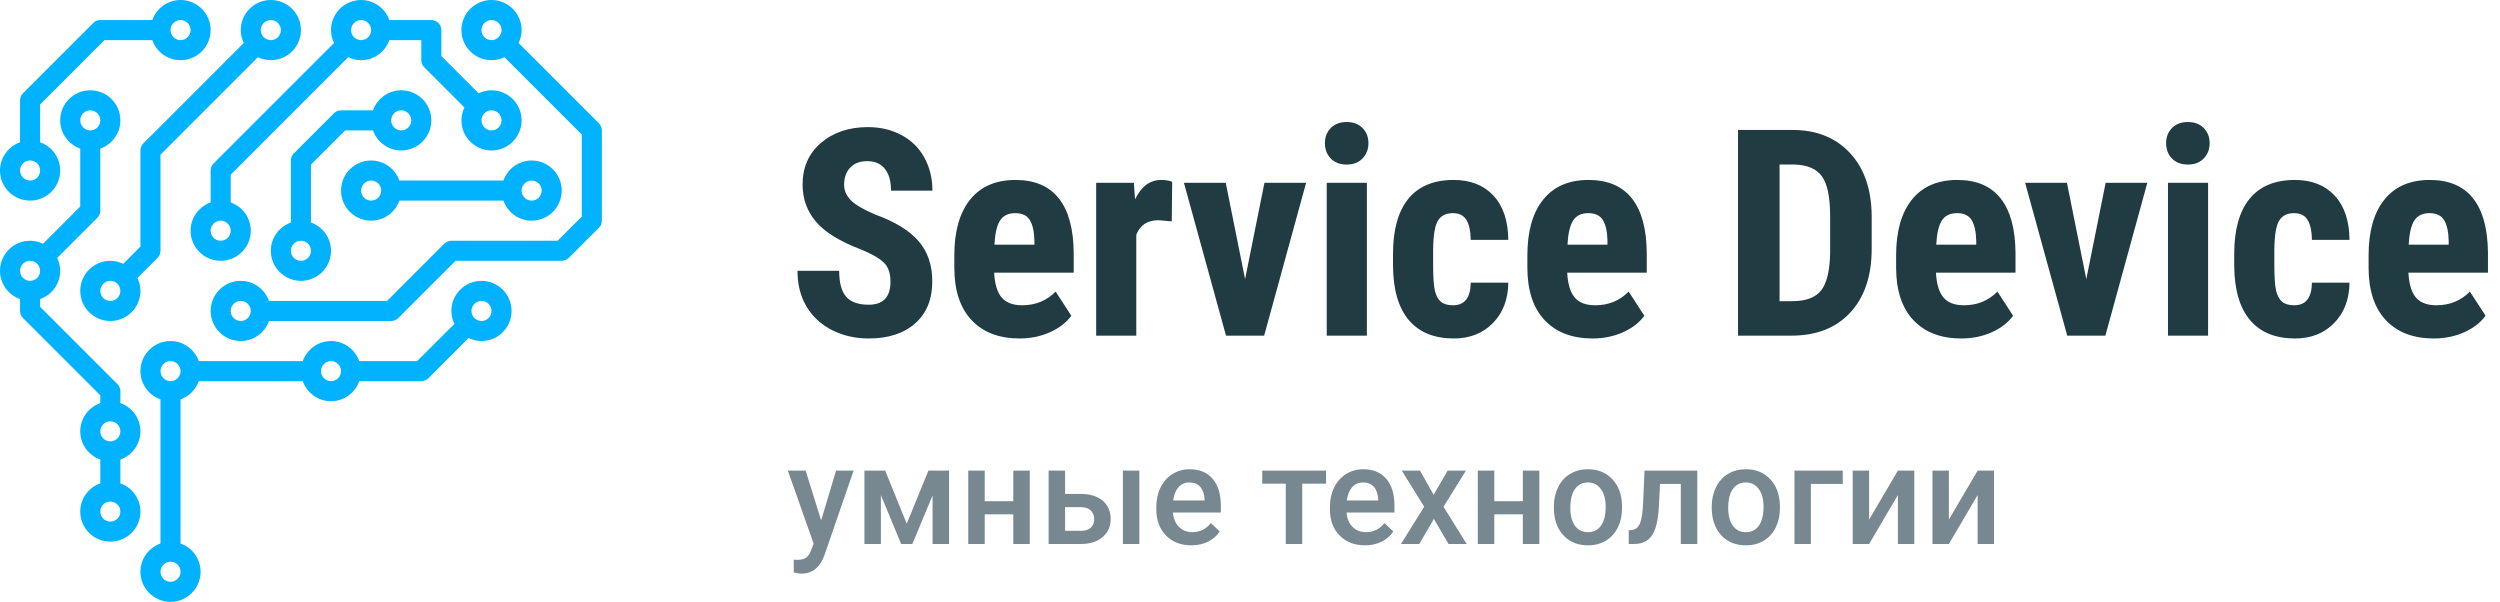
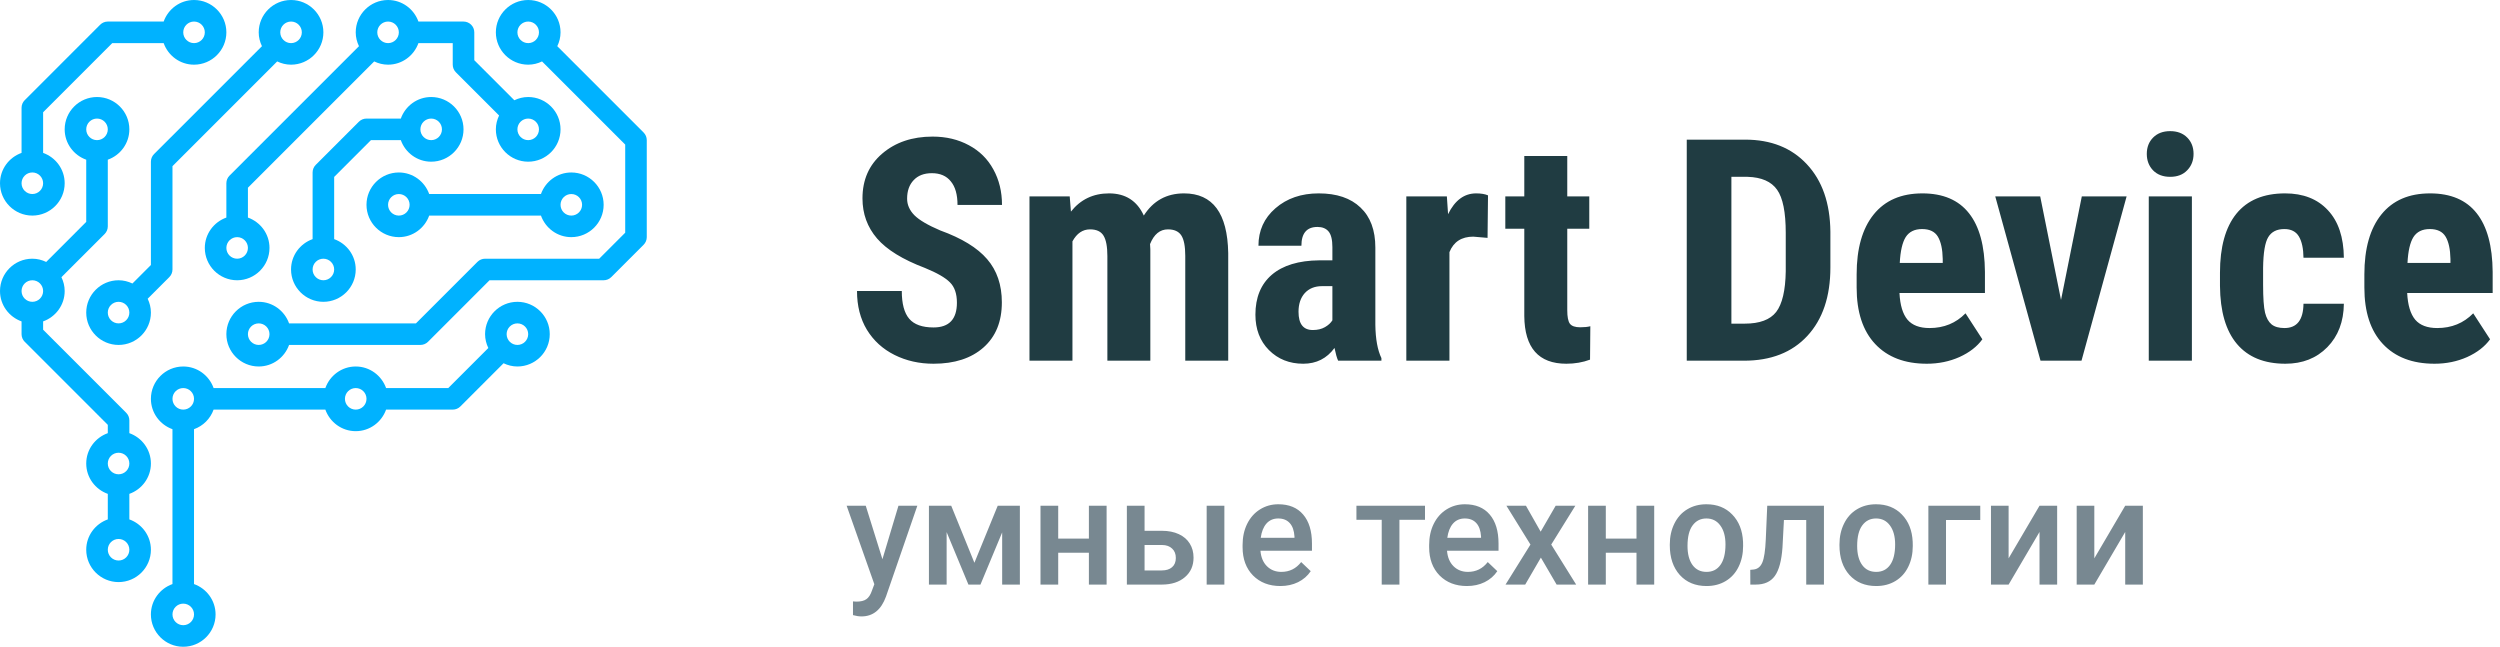
- <svg xmlns="http://www.w3.org/2000/svg" width="216" height="52" viewBox="0 0 216 52" fill="none">
-   <path d="M76.936 24.337C76.936 23.613 76.748 23.067 76.374 22.701C76.008 22.327 75.336 21.94 74.36 21.541C72.578 20.866 71.296 20.077 70.515 19.173C69.733 18.262 69.343 17.188 69.343 15.951C69.343 14.453 69.872 13.253 70.93 12.35C71.996 11.438 73.347 10.982 74.982 10.982C76.073 10.982 77.045 11.214 77.9 11.678C78.754 12.134 79.409 12.781 79.865 13.619C80.329 14.457 80.561 15.409 80.561 16.476H76.984C76.984 15.646 76.805 15.015 76.447 14.584C76.097 14.144 75.589 13.924 74.921 13.924C74.295 13.924 73.806 14.111 73.457 14.486C73.107 14.852 72.932 15.348 72.932 15.975C72.932 16.463 73.127 16.907 73.518 17.306C73.908 17.696 74.6 18.103 75.593 18.526C77.326 19.153 78.584 19.922 79.365 20.834C80.154 21.745 80.549 22.905 80.549 24.312C80.549 25.859 80.056 27.067 79.072 27.938C78.087 28.809 76.748 29.244 75.056 29.244C73.908 29.244 72.862 29.008 71.918 28.536C70.974 28.064 70.234 27.389 69.697 26.51C69.168 25.631 68.903 24.593 68.903 23.397H72.504C72.504 24.422 72.704 25.167 73.103 25.631C73.501 26.095 74.152 26.327 75.056 26.327C76.309 26.327 76.936 25.663 76.936 24.337ZM88.093 29.244C86.319 29.244 84.935 28.715 83.942 27.657C82.95 26.599 82.453 25.086 82.453 23.116V22.066C82.453 19.983 82.909 18.376 83.82 17.245C84.732 16.113 86.038 15.548 87.739 15.548C89.399 15.548 90.648 16.081 91.486 17.147C92.325 18.205 92.752 19.776 92.768 21.859V23.556H85.895C85.944 24.532 86.16 25.248 86.543 25.704C86.925 26.152 87.515 26.375 88.312 26.375C89.468 26.375 90.433 25.981 91.206 25.191L92.561 27.279C92.137 27.865 91.523 28.341 90.717 28.707C89.912 29.065 89.037 29.244 88.093 29.244ZM85.92 21.139H89.374V20.821C89.358 20.032 89.228 19.434 88.984 19.027C88.74 18.62 88.317 18.416 87.714 18.416C87.112 18.416 86.673 18.632 86.396 19.064C86.127 19.495 85.969 20.186 85.92 21.139ZM101.24 19.125L100.092 19.027C99.148 19.027 98.509 19.442 98.176 20.272V29H94.709V15.792H97.968L98.066 17.22C98.611 16.105 99.364 15.548 100.324 15.548C100.715 15.548 101.032 15.601 101.276 15.707L101.24 19.125ZM107.575 24.117L109.248 15.792H112.849L109.223 29H105.927L102.29 15.792H105.903L107.575 24.117ZM118.098 29H114.631V15.792H118.098V29ZM114.472 12.374C114.472 11.837 114.643 11.398 114.985 11.056C115.327 10.714 115.782 10.543 116.352 10.543C116.922 10.543 117.377 10.714 117.719 11.056C118.061 11.398 118.232 11.837 118.232 12.374C118.232 12.903 118.061 13.342 117.719 13.692C117.386 14.042 116.93 14.217 116.352 14.217C115.774 14.217 115.314 14.042 114.973 13.692C114.639 13.342 114.472 12.903 114.472 12.374ZM125.544 26.375C126.545 26.375 127.054 25.724 127.07 24.422H130.317C130.301 25.863 129.857 27.026 128.986 27.914C128.116 28.801 126.993 29.244 125.617 29.244C123.916 29.244 122.618 28.715 121.723 27.657C120.828 26.599 120.372 25.041 120.356 22.982V21.932C120.356 19.857 120.795 18.274 121.674 17.184C122.561 16.093 123.868 15.548 125.593 15.548C127.049 15.548 128.197 15.999 129.035 16.903C129.873 17.798 130.301 19.072 130.317 20.724H127.07C127.062 19.983 126.94 19.413 126.704 19.015C126.468 18.616 126.077 18.416 125.532 18.416C124.93 18.416 124.498 18.632 124.238 19.064C123.977 19.487 123.839 20.313 123.823 21.541V22.884C123.823 23.959 123.876 24.711 123.981 25.143C124.087 25.566 124.262 25.879 124.506 26.082C124.75 26.278 125.096 26.375 125.544 26.375ZM137.604 29.244C135.83 29.244 134.447 28.715 133.454 27.657C132.461 26.599 131.965 25.086 131.965 23.116V22.066C131.965 19.983 132.421 18.376 133.332 17.245C134.243 16.113 135.55 15.548 137.25 15.548C138.911 15.548 140.16 16.081 140.998 17.147C141.836 18.205 142.264 19.776 142.28 21.859V23.556H135.407C135.456 24.532 135.672 25.248 136.054 25.704C136.437 26.152 137.027 26.375 137.824 26.375C138.98 26.375 139.944 25.981 140.717 25.191L142.072 27.279C141.649 27.865 141.035 28.341 140.229 28.707C139.423 29.065 138.549 29.244 137.604 29.244ZM135.432 21.139H138.886V20.821C138.87 20.032 138.74 19.434 138.496 19.027C138.251 18.62 137.828 18.416 137.226 18.416C136.624 18.416 136.184 18.632 135.908 19.064C135.639 19.495 135.48 20.186 135.432 21.139ZM150.166 29V11.227H154.865C156.94 11.227 158.592 11.886 159.821 13.204C161.058 14.523 161.689 16.329 161.713 18.624V21.505C161.713 23.84 161.095 25.676 159.858 27.01C158.629 28.337 156.932 29 154.768 29H150.166ZM153.754 14.217V26.021H154.829C156.025 26.021 156.867 25.708 157.355 25.081C157.844 24.447 158.1 23.356 158.125 21.81V18.722C158.125 17.061 157.893 15.906 157.429 15.255C156.965 14.596 156.175 14.25 155.061 14.217H153.754ZM169.465 29.244C167.691 29.244 166.307 28.715 165.314 27.657C164.322 26.599 163.825 25.086 163.825 23.116V22.066C163.825 19.983 164.281 18.376 165.192 17.245C166.104 16.113 167.41 15.548 169.111 15.548C170.771 15.548 172.02 16.081 172.858 17.147C173.697 18.205 174.124 19.776 174.14 21.859V23.556H167.268C167.316 24.532 167.532 25.248 167.915 25.704C168.297 26.152 168.887 26.375 169.685 26.375C170.84 26.375 171.805 25.981 172.578 25.191L173.933 27.279C173.509 27.865 172.895 28.341 172.089 28.707C171.284 29.065 170.409 29.244 169.465 29.244ZM167.292 21.139H170.747V20.821C170.73 20.032 170.6 19.434 170.356 19.027C170.112 18.62 169.689 18.416 169.086 18.416C168.484 18.416 168.045 18.632 167.768 19.064C167.5 19.495 167.341 20.186 167.292 21.139ZM180.256 24.117L181.928 15.792H185.529L181.904 29H178.608L174.97 15.792H178.583L180.256 24.117ZM190.778 29H187.312V15.792H190.778V29ZM187.153 12.374C187.153 11.837 187.324 11.398 187.666 11.056C188.007 10.714 188.463 10.543 189.033 10.543C189.602 10.543 190.058 10.714 190.4 11.056C190.742 11.398 190.913 11.837 190.913 12.374C190.913 12.903 190.742 13.342 190.4 13.692C190.066 14.042 189.611 14.217 189.033 14.217C188.455 14.217 187.995 14.042 187.653 13.692C187.32 13.342 187.153 12.903 187.153 12.374ZM198.225 26.375C199.226 26.375 199.734 25.724 199.75 24.422H202.998C202.981 25.863 202.538 27.026 201.667 27.914C200.796 28.801 199.673 29.244 198.298 29.244C196.597 29.244 195.299 28.715 194.404 27.657C193.509 26.599 193.053 25.041 193.037 22.982V21.932C193.037 19.857 193.476 18.274 194.355 17.184C195.242 16.093 196.548 15.548 198.273 15.548C199.73 15.548 200.878 15.999 201.716 16.903C202.554 17.798 202.981 19.072 202.998 20.724H199.75C199.742 19.983 199.62 19.413 199.384 19.015C199.148 18.616 198.758 18.416 198.212 18.416C197.61 18.416 197.179 18.632 196.918 19.064C196.658 19.487 196.52 20.313 196.503 21.541V22.884C196.503 23.959 196.556 24.711 196.662 25.143C196.768 25.566 196.943 25.879 197.187 26.082C197.431 26.278 197.777 26.375 198.225 26.375ZM210.285 29.244C208.511 29.244 207.128 28.715 206.135 27.657C205.142 26.599 204.646 25.086 204.646 23.116V22.066C204.646 19.983 205.101 18.376 206.013 17.245C206.924 16.113 208.23 15.548 209.931 15.548C211.591 15.548 212.84 16.081 213.679 17.147C214.517 18.205 214.944 19.776 214.96 21.859V23.556H208.088C208.137 24.532 208.352 25.248 208.735 25.704C209.117 26.152 209.707 26.375 210.505 26.375C211.66 26.375 212.625 25.981 213.398 25.191L214.753 27.279C214.33 27.865 213.715 28.341 212.91 28.707C212.104 29.065 211.229 29.244 210.285 29.244ZM208.112 21.139H211.567V20.821C211.551 20.032 211.42 19.434 211.176 19.027C210.932 18.62 210.509 18.416 209.907 18.416C209.305 18.416 208.865 18.632 208.588 19.064C208.32 19.495 208.161 20.186 208.112 21.139Z" fill="#203C42" />
+ <svg xmlns="http://www.w3.org/2000/svg" width="201" height="52" viewBox="0 0 201 52" fill="none">
+   <path d="M76.936 24.337C76.936 23.613 76.748 23.067 76.374 22.701C76.008 22.327 75.336 21.94 74.36 21.541C72.578 20.866 71.296 20.077 70.515 19.173C69.733 18.262 69.343 17.188 69.343 15.951C69.343 14.453 69.872 13.253 70.93 12.35C71.996 11.438 73.347 10.982 74.982 10.982C76.073 10.982 77.045 11.214 77.9 11.678C78.754 12.134 79.409 12.781 79.865 13.619C80.329 14.457 80.561 15.409 80.561 16.476H76.984C76.984 15.646 76.805 15.015 76.447 14.584C76.097 14.144 75.589 13.924 74.921 13.924C74.295 13.924 73.806 14.111 73.457 14.486C73.107 14.852 72.932 15.348 72.932 15.975C72.932 16.463 73.127 16.907 73.518 17.306C73.908 17.696 74.6 18.103 75.593 18.526C77.326 19.153 78.584 19.922 79.365 20.834C80.154 21.745 80.549 22.905 80.549 24.312C80.549 25.859 80.056 27.067 79.072 27.938C78.087 28.809 76.748 29.244 75.056 29.244C73.908 29.244 72.862 29.008 71.918 28.536C70.974 28.064 70.234 27.389 69.697 26.51C69.168 25.631 68.903 24.593 68.903 23.397H72.504C72.504 24.422 72.704 25.167 73.103 25.631C73.501 26.095 74.152 26.327 75.056 26.327C76.309 26.327 76.936 25.663 76.936 24.337ZM86.005 15.792L86.103 17.013C86.876 16.036 87.897 15.548 89.167 15.548C90.485 15.548 91.417 16.142 91.962 17.33C92.719 16.142 93.797 15.548 95.197 15.548C97.508 15.548 98.692 17.147 98.749 20.345V29H95.295V20.565C95.295 19.8 95.189 19.255 94.978 18.929C94.766 18.604 94.408 18.441 93.903 18.441C93.26 18.441 92.78 18.836 92.463 19.625L92.487 20.04V29H89.033V20.589C89.033 19.832 88.931 19.287 88.728 18.954C88.524 18.612 88.162 18.441 87.641 18.441C87.047 18.441 86.575 18.762 86.225 19.405V29H82.77V15.792H86.005ZM107.587 29C107.49 28.797 107.392 28.455 107.294 27.975C106.676 28.821 105.838 29.244 104.78 29.244C103.673 29.244 102.753 28.878 102.021 28.145C101.297 27.413 100.935 26.465 100.935 25.301C100.935 23.918 101.374 22.848 102.253 22.091C103.14 21.334 104.414 20.947 106.074 20.931H107.124V19.869C107.124 19.275 107.022 18.856 106.818 18.612C106.615 18.368 106.318 18.246 105.927 18.246C105.065 18.246 104.633 18.75 104.633 19.759H101.179C101.179 18.539 101.634 17.534 102.546 16.744C103.465 15.947 104.625 15.548 106.025 15.548C107.473 15.548 108.592 15.926 109.382 16.683C110.179 17.432 110.578 18.506 110.578 19.906V26.119C110.594 27.259 110.757 28.15 111.066 28.793V29H107.587ZM105.549 26.534C105.931 26.534 106.257 26.457 106.525 26.302C106.794 26.148 106.993 25.965 107.124 25.753V23.006H106.293C105.708 23.006 105.244 23.194 104.902 23.568C104.568 23.942 104.401 24.443 104.401 25.069C104.401 26.046 104.784 26.534 105.549 26.534ZM119.599 19.125L118.452 19.027C117.508 19.027 116.869 19.442 116.535 20.272V29H113.068V15.792H116.328L116.425 17.22C116.971 16.105 117.723 15.548 118.684 15.548C119.074 15.548 119.392 15.601 119.636 15.707L119.599 19.125ZM126.008 12.545V15.792H127.778V18.392H126.008V24.947C126.008 25.468 126.077 25.826 126.215 26.021C126.362 26.217 126.639 26.314 127.045 26.314C127.379 26.314 127.652 26.286 127.863 26.229L127.839 28.915C127.253 29.134 126.618 29.244 125.935 29.244C123.705 29.244 122.578 27.966 122.553 25.411V18.392H121.027V15.792H122.553V12.545H126.008ZM135.615 29V11.227H140.314C142.39 11.227 144.042 11.886 145.271 13.204C146.507 14.523 147.138 16.329 147.163 18.624V21.505C147.163 23.84 146.544 25.676 145.307 27.01C144.078 28.337 142.382 29 140.217 29H135.615ZM139.204 14.217V26.021H140.278C141.474 26.021 142.316 25.708 142.805 25.081C143.293 24.447 143.549 23.356 143.574 21.81V18.722C143.574 17.061 143.342 15.906 142.878 15.255C142.414 14.596 141.625 14.25 140.51 14.217H139.204ZM154.914 29.244C153.14 29.244 151.757 28.715 150.764 27.657C149.771 26.599 149.274 25.086 149.274 23.116V22.066C149.274 19.983 149.73 18.376 150.642 17.245C151.553 16.113 152.859 15.548 154.56 15.548C156.22 15.548 157.469 16.081 158.308 17.147C159.146 18.205 159.573 19.776 159.589 21.859V23.556H152.717C152.766 24.532 152.981 25.248 153.364 25.704C153.746 26.152 154.336 26.375 155.134 26.375C156.289 26.375 157.254 25.981 158.027 25.191L159.382 27.279C158.959 27.865 158.344 28.341 157.539 28.707C156.733 29.065 155.858 29.244 154.914 29.244ZM152.741 21.139H156.196V20.821C156.18 20.032 156.049 19.434 155.805 19.027C155.561 18.62 155.138 18.416 154.536 18.416C153.933 18.416 153.494 18.632 153.217 19.064C152.949 19.495 152.79 20.186 152.741 21.139ZM165.705 24.117L167.377 15.792H170.979L167.353 29H164.057L160.419 15.792H164.033L165.705 24.117ZM176.228 29H172.761V15.792H176.228V29ZM172.602 12.374C172.602 11.837 172.773 11.398 173.115 11.056C173.457 10.714 173.912 10.543 174.482 10.543C175.052 10.543 175.507 10.714 175.849 11.056C176.191 11.398 176.362 11.837 176.362 12.374C176.362 12.903 176.191 13.342 175.849 13.692C175.515 14.042 175.06 14.217 174.482 14.217C173.904 14.217 173.444 14.042 173.103 13.692C172.769 13.342 172.602 12.903 172.602 12.374ZM183.674 26.375C184.675 26.375 185.183 25.724 185.2 24.422H188.447C188.431 25.863 187.987 27.026 187.116 27.914C186.245 28.801 185.122 29.244 183.747 29.244C182.046 29.244 180.748 28.715 179.853 27.657C178.958 26.599 178.502 25.041 178.486 22.982V21.932C178.486 19.857 178.925 18.274 179.804 17.184C180.691 16.093 181.997 15.548 183.723 15.548C185.179 15.548 186.327 15.999 187.165 16.903C188.003 17.798 188.431 19.072 188.447 20.724H185.2C185.192 19.983 185.069 19.413 184.833 19.015C184.597 18.616 184.207 18.416 183.662 18.416C183.059 18.416 182.628 18.632 182.368 19.064C182.107 19.487 181.969 20.313 181.953 21.541V22.884C181.953 23.959 182.006 24.711 182.111 25.143C182.217 25.566 182.392 25.879 182.636 26.082C182.88 26.278 183.226 26.375 183.674 26.375ZM195.734 29.244C193.96 29.244 192.577 28.715 191.584 27.657C190.591 26.599 190.095 25.086 190.095 23.116V22.066C190.095 19.983 190.55 18.376 191.462 17.245C192.373 16.113 193.68 15.548 195.38 15.548C197.041 15.548 198.29 16.081 199.128 17.147C199.966 18.205 200.393 19.776 200.41 21.859V23.556H193.537C193.586 24.532 193.802 25.248 194.184 25.704C194.567 26.152 195.157 26.375 195.954 26.375C197.11 26.375 198.074 25.981 198.847 25.191L200.202 27.279C199.779 27.865 199.165 28.341 198.359 28.707C197.553 29.065 196.678 29.244 195.734 29.244ZM193.562 21.139H197.016V20.821C197 20.032 196.87 19.434 196.625 19.027C196.381 18.62 195.958 18.416 195.356 18.416C194.754 18.416 194.314 18.632 194.038 19.064C193.769 19.495 193.61 20.186 193.562 21.139Z" fill="#203C42" />
  <path d="M70.947 44.961L72.236 40.66H73.754L71.234 47.961C70.848 49.027 70.191 49.56 69.266 49.56C69.059 49.56 68.83 49.525 68.58 49.455V48.353L68.85 48.371C69.209 48.371 69.478 48.305 69.658 48.172C69.842 48.043 69.986 47.824 70.092 47.516L70.297 46.971L68.07 40.66H69.606L70.947 44.961ZM78.342 45.248L80.217 40.66H81.998V47H80.574V42.805L78.828 47H77.861L76.109 42.781V47H74.686V40.66H76.478L78.342 45.248ZM88.971 47H87.547V44.44H85.08V47H83.656V40.66H85.08V43.303H87.547V40.66H88.971V47ZM92.023 42.676H93.418C93.938 42.676 94.391 42.766 94.777 42.945C95.164 43.125 95.457 43.377 95.656 43.701C95.859 44.025 95.961 44.402 95.961 44.832C95.961 45.484 95.731 46.008 95.269 46.402C94.809 46.797 94.195 46.996 93.43 47H90.6V40.66H92.023V42.676ZM98.439 47H97.016V40.66H98.439V47ZM92.023 43.818V45.863H93.412C93.76 45.863 94.033 45.777 94.232 45.605C94.436 45.43 94.537 45.182 94.537 44.861C94.537 44.541 94.438 44.289 94.238 44.105C94.043 43.918 93.777 43.822 93.441 43.818H92.023ZM102.939 47.117C102.037 47.117 101.305 46.834 100.742 46.268C100.184 45.697 99.904 44.94 99.904 43.994V43.818C99.904 43.185 100.025 42.621 100.268 42.125C100.514 41.625 100.857 41.236 101.299 40.959C101.74 40.682 102.232 40.543 102.775 40.543C103.639 40.543 104.305 40.818 104.773 41.369C105.246 41.92 105.482 42.699 105.482 43.707V44.281H101.34C101.383 44.805 101.557 45.219 101.861 45.523C102.17 45.828 102.557 45.98 103.021 45.98C103.674 45.98 104.205 45.717 104.615 45.19L105.383 45.922C105.129 46.301 104.789 46.596 104.363 46.807C103.941 47.014 103.467 47.117 102.939 47.117ZM102.77 41.685C102.379 41.685 102.062 41.822 101.82 42.096C101.582 42.369 101.43 42.75 101.363 43.238H104.076V43.133C104.045 42.656 103.918 42.297 103.695 42.055C103.473 41.809 103.164 41.685 102.77 41.685ZM114.57 41.791H112.514V47H111.09V41.791H109.057V40.66H114.57V41.791ZM117.939 47.117C117.037 47.117 116.305 46.834 115.742 46.268C115.184 45.697 114.904 44.94 114.904 43.994V43.818C114.904 43.185 115.025 42.621 115.268 42.125C115.514 41.625 115.857 41.236 116.299 40.959C116.74 40.682 117.232 40.543 117.775 40.543C118.639 40.543 119.305 40.818 119.773 41.369C120.246 41.92 120.482 42.699 120.482 43.707V44.281H116.34C116.383 44.805 116.557 45.219 116.861 45.523C117.17 45.828 117.557 45.98 118.021 45.98C118.674 45.98 119.205 45.717 119.615 45.19L120.383 45.922C120.129 46.301 119.789 46.596 119.363 46.807C118.941 47.014 118.467 47.117 117.939 47.117ZM117.77 41.685C117.379 41.685 117.062 41.822 116.82 42.096C116.582 42.369 116.43 42.75 116.363 43.238H119.076V43.133C119.045 42.656 118.918 42.297 118.695 42.055C118.473 41.809 118.164 41.685 117.77 41.685ZM123.869 42.746L125.076 40.66H126.658L124.719 43.783L126.723 47H125.152L123.887 44.832L122.627 47H121.045L123.049 43.783L121.115 40.66H122.686L123.869 42.746ZM132.998 47H131.574V44.44H129.107V47H127.684V40.66H129.107V43.303H131.574V40.66H132.998V47ZM134.252 43.772C134.252 43.15 134.375 42.592 134.621 42.096C134.867 41.596 135.213 41.213 135.658 40.947C136.104 40.678 136.615 40.543 137.193 40.543C138.049 40.543 138.742 40.818 139.273 41.369C139.809 41.92 140.098 42.65 140.141 43.56L140.146 43.895C140.146 44.52 140.025 45.078 139.783 45.57C139.545 46.062 139.201 46.443 138.752 46.713C138.307 46.982 137.791 47.117 137.205 47.117C136.311 47.117 135.594 46.82 135.055 46.227C134.52 45.629 134.252 44.834 134.252 43.842V43.772ZM135.676 43.895C135.676 44.547 135.811 45.059 136.08 45.43C136.35 45.797 136.725 45.98 137.205 45.98C137.686 45.98 138.059 45.793 138.324 45.418C138.594 45.043 138.729 44.494 138.729 43.772C138.729 43.131 138.59 42.623 138.312 42.248C138.039 41.873 137.666 41.685 137.193 41.685C136.729 41.685 136.359 41.871 136.086 42.242C135.812 42.609 135.676 43.16 135.676 43.895ZM146.645 40.66V47H145.221V41.809H143.428L143.311 44.018C143.236 45.08 143.031 45.844 142.695 46.309C142.363 46.77 141.854 47 141.166 47H140.727L140.721 45.816L141.014 45.787C141.326 45.744 141.553 45.555 141.693 45.219C141.838 44.879 141.93 44.262 141.969 43.367L142.086 40.66H146.645ZM147.893 43.772C147.893 43.15 148.016 42.592 148.262 42.096C148.508 41.596 148.854 41.213 149.299 40.947C149.744 40.678 150.256 40.543 150.834 40.543C151.689 40.543 152.383 40.818 152.914 41.369C153.449 41.92 153.738 42.65 153.781 43.56L153.787 43.895C153.787 44.52 153.666 45.078 153.424 45.57C153.186 46.062 152.842 46.443 152.393 46.713C151.947 46.982 151.432 47.117 150.846 47.117C149.951 47.117 149.234 46.82 148.695 46.227C148.16 45.629 147.893 44.834 147.893 43.842V43.772ZM149.316 43.895C149.316 44.547 149.451 45.059 149.721 45.43C149.99 45.797 150.365 45.98 150.846 45.98C151.326 45.98 151.699 45.793 151.965 45.418C152.234 45.043 152.369 44.494 152.369 43.772C152.369 43.131 152.23 42.623 151.953 42.248C151.68 41.873 151.307 41.685 150.834 41.685C150.369 41.685 150 41.871 149.727 42.242C149.453 42.609 149.316 43.16 149.316 43.895ZM159.213 41.809H156.459V47H155.041V40.66H159.213V41.809ZM163.977 40.66H165.395V47H163.977V42.77L161.492 47H160.074V40.66H161.492V44.891L163.977 40.66ZM170.867 40.66H172.285V47H170.867V42.77L168.383 47H166.965V40.66H168.383V44.891L170.867 40.66Z" fill="#788891" />
  <path d="M32.067 13.867C33.195 13.867 34.148 14.594 34.507 15.6H43.493C43.852 14.594 44.805 13.867 45.933 13.867C47.367 13.867 48.533 15.033 48.533 16.466C48.533 17.9 47.367 19.066 45.933 19.066C44.805 19.066 43.852 18.339 43.493 17.333H34.506C34.148 18.339 33.194 19.066 32.066 19.066C30.632 19.066 29.466 17.9 29.466 16.466C29.466 15.033 30.633 13.867 32.067 13.867ZM45.933 17.333C46.411 17.333 46.8 16.945 46.8 16.466C46.8 15.988 46.411 15.6 45.933 15.6C45.456 15.6 45.067 15.988 45.067 16.466C45.067 16.945 45.456 17.333 45.933 17.333ZM32.067 17.333C32.544 17.333 32.933 16.945 32.933 16.466C32.933 15.988 32.544 15.6 32.067 15.6C31.589 15.6 31.2 15.988 31.2 16.466C31.2 16.945 31.589 17.333 32.067 17.333Z" fill="#00B2FF" />
  <path d="M25.133 19.226V13.867C25.133 13.636 25.224 13.416 25.387 13.254L28.854 9.787C29.016 9.624 29.237 9.533 29.467 9.533H32.226C32.585 8.527 33.538 7.8 34.667 7.8C36.1 7.8 37.267 8.966 37.267 10.4C37.267 11.833 36.1 13 34.667 13C33.538 13 32.585 12.273 32.226 11.267H29.825L26.867 14.225V19.226C27.873 19.585 28.6 20.538 28.6 21.666C28.6 23.1 27.433 24.266 26 24.266C24.567 24.266 23.4 23.1 23.4 21.666C23.4 20.538 24.127 19.585 25.133 19.226ZM34.667 11.267C35.144 11.267 35.533 10.878 35.533 10.4C35.533 9.921 35.144 9.533 34.667 9.533C34.189 9.533 33.8 9.921 33.8 10.4C33.8 10.878 34.189 11.267 34.667 11.267ZM26 22.533C26.477 22.533 26.867 22.145 26.867 21.666C26.867 21.188 26.477 20.8 26 20.8C25.522 20.8 25.133 21.188 25.133 21.666C25.133 22.145 25.522 22.533 26 22.533Z" fill="#00B2FF" />
  <path d="M9.533 22.533C9.934 22.533 10.308 22.631 10.647 22.794L12.133 21.308V13C12.133 12.769 12.224 12.549 12.387 12.387L21.061 3.714C20.898 3.375 20.8 3 20.8 2.6C20.8 1.167 21.966 0 23.4 0C24.834 0 26 1.167 26 2.6C26 4.033 24.834 5.2 23.4 5.2C23 5.2 22.625 5.102 22.286 4.939L13.867 13.359V21.666C13.867 21.897 13.776 22.117 13.613 22.279L11.873 24.019C12.035 24.358 12.133 24.733 12.133 25.133C12.133 26.566 10.967 27.733 9.533 27.733C8.1 27.733 6.933 26.566 6.933 25.133C6.933 23.7 8.1 22.533 9.533 22.533ZM23.4 3.467C23.878 3.467 24.267 3.078 24.267 2.6C24.267 2.122 23.878 1.733 23.4 1.733C22.922 1.733 22.533 2.122 22.533 2.6C22.533 3.078 22.922 3.467 23.4 3.467ZM9.533 26C10.011 26 10.4 25.611 10.4 25.133C10.4 24.654 10.011 24.266 9.533 24.266C9.056 24.266 8.667 24.654 8.667 25.133C8.667 25.611 9.056 26 9.533 26Z" fill="#00B2FF" />
  <path d="M1.733 12.293V8.667C1.733 8.436 1.824 8.216 1.987 8.054L8.054 1.987C8.216 1.824 8.437 1.733 8.667 1.733H13.159C13.518 0.727 14.472 0 15.6 0C17.033 0 18.2 1.167 18.2 2.6C18.2 4.033 17.033 5.2 15.6 5.2C14.472 5.2 13.518 4.473 13.159 3.467H9.025L3.467 9.025V12.293C4.473 12.651 5.2 13.605 5.2 14.733C5.2 16.166 4.033 17.333 2.6 17.333C1.166 17.333 -4.95911e-05 16.166 -4.95911e-05 14.733C-4.95911e-05 13.605 0.727 12.651 1.733 12.293ZM15.6 3.467C16.078 3.467 16.467 3.078 16.467 2.6C16.467 2.122 16.078 1.733 15.6 1.733C15.122 1.733 14.733 2.122 14.733 2.6C14.733 3.078 15.122 3.467 15.6 3.467ZM2.6 15.6C3.077 15.6 3.467 15.211 3.467 14.733C3.467 14.255 3.077 13.866 2.6 13.866C2.122 13.866 1.733 14.255 1.733 14.733C1.733 15.211 2.122 15.6 2.6 15.6Z" fill="#00B2FF" />
  <path d="M13.866 46.959V34.507C12.86 34.148 12.133 33.194 12.133 32.066C12.133 30.633 13.3 29.466 14.733 29.466C15.862 29.466 16.815 30.193 17.174 31.2H26.159C26.518 30.193 27.472 29.466 28.6 29.466C29.728 29.466 30.682 30.193 31.041 31.2H36.041L39.261 27.98C39.098 27.641 39 27.267 39 26.866C39 25.433 40.166 24.266 41.6 24.266C43.033 24.266 44.2 25.433 44.2 26.866C44.2 28.3 43.033 29.466 41.6 29.466C41.2 29.466 40.825 29.368 40.486 29.205L37.013 32.679C36.851 32.842 36.63 32.933 36.4 32.933H31.041C30.682 33.939 29.728 34.666 28.6 34.666C27.472 34.666 26.518 33.939 26.159 32.933H17.173C16.911 33.667 16.333 34.245 15.599 34.507V46.959C16.605 47.318 17.332 48.272 17.332 49.4C17.332 50.834 16.166 52 14.732 52C13.299 52 12.132 50.834 12.132 49.4C12.132 48.272 12.86 47.318 13.866 46.959ZM41.6 27.733C42.078 27.733 42.467 27.345 42.467 26.866C42.467 26.388 42.078 26 41.6 26C41.122 26 40.733 26.388 40.733 26.866C40.733 27.345 41.122 27.733 41.6 27.733ZM28.6 32.933C29.078 32.933 29.467 32.544 29.467 32.066C29.467 31.588 29.078 31.2 28.6 31.2C28.122 31.2 27.733 31.588 27.733 32.066C27.733 32.544 28.122 32.933 28.6 32.933ZM14.733 50.266C15.211 50.266 15.6 49.877 15.6 49.399C15.6 48.921 15.211 48.532 14.733 48.532C14.256 48.532 13.867 48.921 13.867 49.399C13.867 49.877 14.256 50.266 14.733 50.266ZM14.733 32.933C15.211 32.933 15.6 32.544 15.6 32.066C15.6 31.588 15.211 31.2 14.733 31.2C14.256 31.2 13.867 31.588 13.867 32.066C13.867 32.544 14.256 32.933 14.733 32.933Z" fill="#00B2FF" />
  <path d="M18.2 17.492V14.733C18.2 14.503 18.291 14.282 18.454 14.12L28.861 3.714C28.698 3.375 28.6 3 28.6 2.6C28.6 1.167 29.767 0 31.2 0C32.328 0 33.282 0.727 33.641 1.733H37.267C37.745 1.733 38.133 2.121 38.133 2.6V4.841L41.353 8.061C41.692 7.898 42.066 7.8 42.467 7.8C43.9 7.8 45.067 8.966 45.067 10.4C45.067 11.833 43.9 13 42.467 13C41.033 13 39.867 11.833 39.867 10.4C39.867 9.999 39.965 9.625 40.127 9.286L36.654 5.813C36.491 5.651 36.4 5.43 36.4 5.2V3.467H33.641C33.282 4.473 32.328 5.2 31.2 5.2C30.8 5.2 30.425 5.102 30.086 4.939L19.933 15.092V17.492C20.939 17.851 21.667 18.805 21.667 19.933C21.667 21.366 20.5 22.533 19.067 22.533C17.633 22.533 16.467 21.366 16.467 19.933C16.467 18.805 17.194 17.851 18.2 17.492ZM42.467 11.267C42.944 11.267 43.333 10.878 43.333 10.4C43.333 9.921 42.944 9.533 42.467 9.533C41.989 9.533 41.6 9.921 41.6 10.4C41.6 10.878 41.989 11.267 42.467 11.267ZM31.2 3.467C31.677 3.467 32.067 3.078 32.067 2.6C32.067 2.122 31.677 1.733 31.2 1.733C30.723 1.733 30.333 2.122 30.333 2.6C30.333 3.078 30.723 3.467 31.2 3.467ZM19.067 20.8C19.544 20.8 19.933 20.411 19.933 19.933C19.933 19.455 19.544 19.066 19.067 19.066C18.589 19.066 18.2 19.455 18.2 19.933C18.2 20.411 18.589 20.8 19.067 20.8Z" fill="#00B2FF" />
  <path d="M20.8 24.266C21.928 24.266 22.882 24.993 23.241 26H33.441L38.387 21.054C38.549 20.891 38.77 20.8 39 20.8H48.175L50.267 18.708V11.625L43.58 4.939C43.242 5.102 42.867 5.2 42.467 5.2C41.033 5.2 39.867 4.033 39.867 2.6C39.867 1.167 41.033 0 42.467 0C43.9 0 45.067 1.167 45.067 2.6C45.067 3 44.969 3.375 44.806 3.714L51.746 10.654C51.909 10.816 52 11.036 52 11.267V19.066C52 19.297 51.909 19.517 51.746 19.679L49.146 22.279C48.984 22.442 48.763 22.533 48.533 22.533H39.359L34.413 27.479C34.251 27.642 34.03 27.733 33.8 27.733H23.241C22.882 28.739 21.928 29.466 20.8 29.466C19.366 29.466 18.2 28.3 18.2 26.866C18.2 25.433 19.366 24.266 20.8 24.266ZM42.467 1.733C41.989 1.733 41.6 2.122 41.6 2.6C41.6 3.078 41.989 3.467 42.467 3.467C42.944 3.467 43.333 3.078 43.333 2.6C43.333 2.122 42.944 1.733 42.467 1.733ZM20.8 27.733C21.277 27.733 21.667 27.345 21.667 26.866C21.667 26.388 21.277 26 20.8 26C20.323 26 19.933 26.388 19.933 26.866C19.933 27.345 20.323 27.733 20.8 27.733Z" fill="#00B2FF" />
  <path d="M2.6 20.8C3 20.8 3.375 20.898 3.714 21.061L6.933 17.841V12.84C5.927 12.482 5.2 11.528 5.2 10.4C5.2 8.966 6.367 7.8 7.8 7.8C9.233 7.8 10.4 8.966 10.4 10.4C10.4 11.528 9.673 12.482 8.667 12.84V18.2C8.667 18.43 8.576 18.65 8.413 18.812L4.939 22.286C5.102 22.625 5.2 22.999 5.2 23.4C5.2 24.528 4.473 25.481 3.467 25.84V26.508L10.146 33.187C10.309 33.349 10.4 33.569 10.4 33.8V34.826C11.406 35.184 12.133 36.138 12.133 37.266C12.133 38.395 11.406 39.348 10.4 39.707V41.76C11.406 42.118 12.133 43.072 12.133 44.2C12.133 45.634 10.967 46.8 9.533 46.8C8.1 46.8 6.933 45.634 6.933 44.2C6.933 43.072 7.66 42.118 8.667 41.76V39.707C7.66 39.348 6.933 38.395 6.933 37.266C6.933 36.138 7.66 35.184 8.667 34.826V34.158L1.987 27.479C1.824 27.317 1.733 27.097 1.733 26.866V25.84C0.727 25.481 -3.24249e-05 24.528 -3.24249e-05 23.4C-3.24249e-05 21.966 1.167 20.8 2.6 20.8ZM7.8 11.267C8.277 11.267 8.667 10.878 8.667 10.4C8.667 9.921 8.277 9.533 7.8 9.533C7.322 9.533 6.933 9.921 6.933 10.4C6.933 10.878 7.322 11.267 7.8 11.267ZM9.533 45.066C10.011 45.066 10.4 44.678 10.4 44.199C10.4 43.721 10.011 43.333 9.533 43.333C9.056 43.333 8.667 43.721 8.667 44.199C8.667 44.678 9.056 45.066 9.533 45.066ZM9.533 38.133C10.011 38.133 10.4 37.745 10.4 37.266C10.4 36.788 10.011 36.4 9.533 36.4C9.056 36.4 8.667 36.788 8.667 37.266C8.667 37.745 9.056 38.133 9.533 38.133ZM2.6 24.266C3.078 24.266 3.467 23.878 3.467 23.4C3.467 22.921 3.078 22.533 2.6 22.533C2.122 22.533 1.733 22.921 1.733 23.4C1.733 23.878 2.122 24.266 2.6 24.266Z" fill="#00B2FF" />
</svg>
